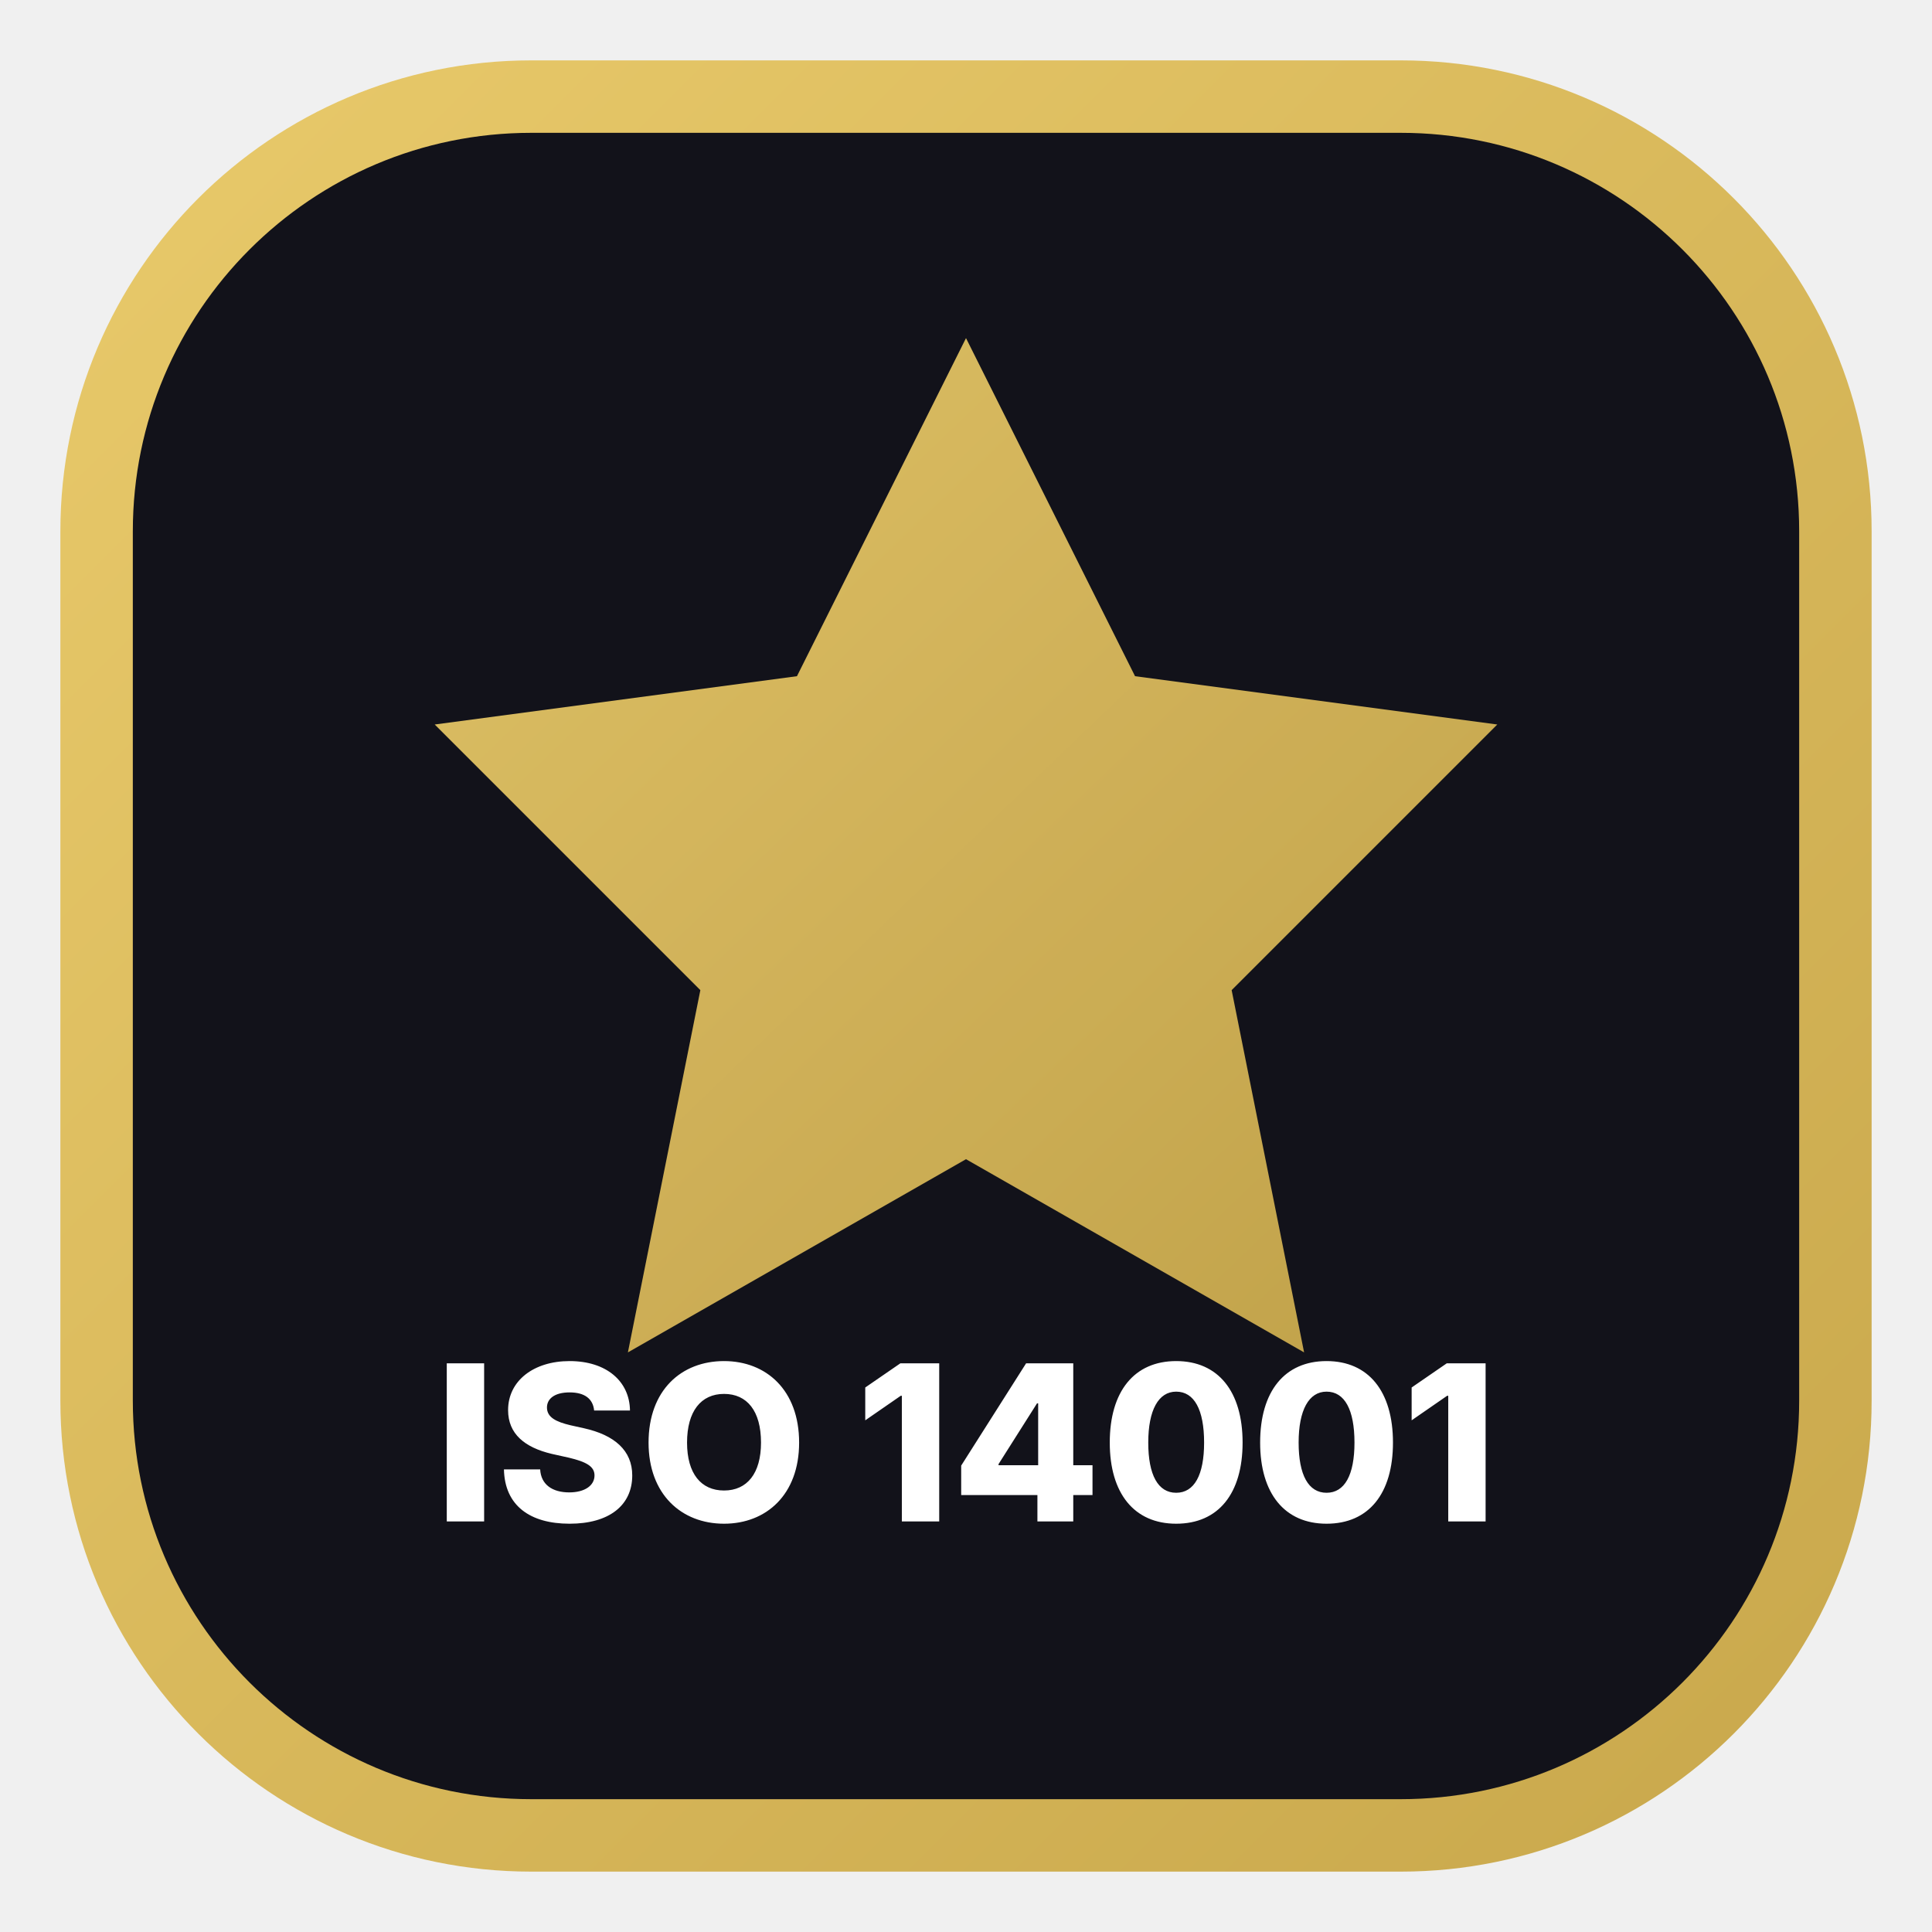
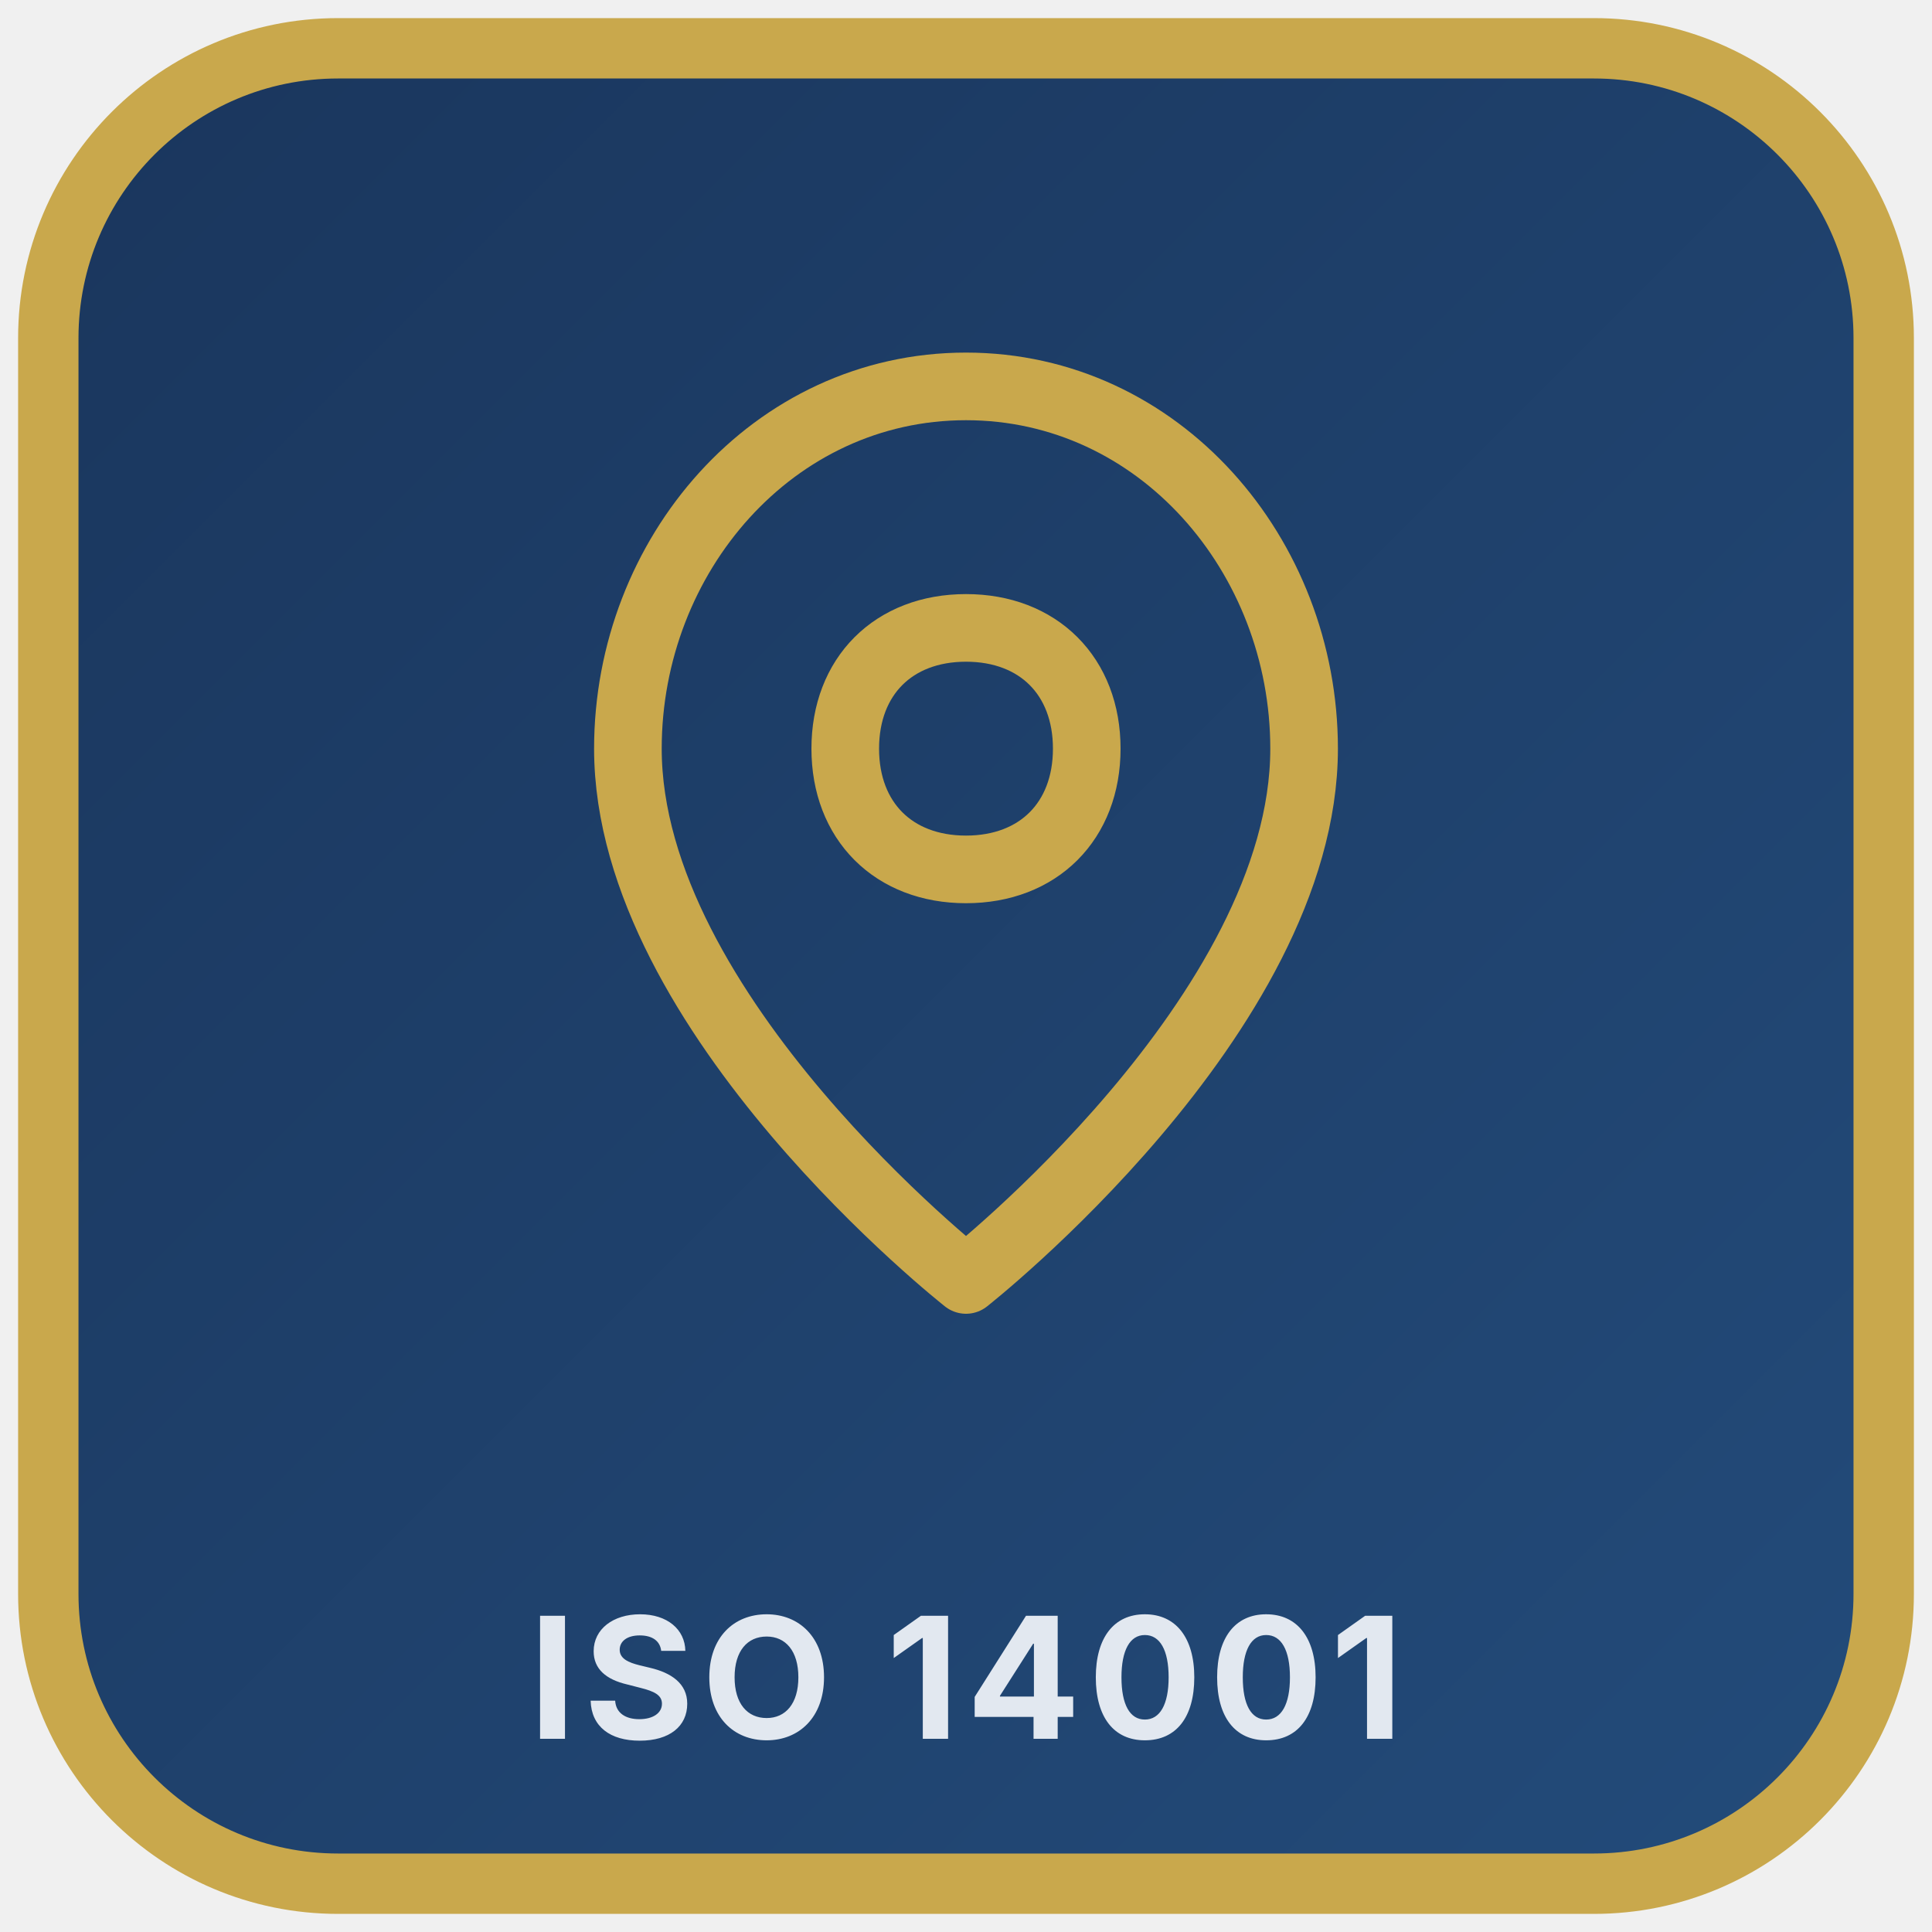
- <svg xmlns="http://www.w3.org/2000/svg" width="80" height="80" viewBox="0 0 80 80" role="img" aria-label="ISO 14001 certification badge">
+ <svg xmlns="http://www.w3.org/2000/svg" width="80" height="80" viewBox="0 0 80 80" role="img" aria-label="ISO 14001 Environmental Management">
  <defs>
    <linearGradient id="g" x1="0" y1="0" x2="1" y2="1">
-       <stop offset="0%" stop-color="#E8C96A" />
-       <stop offset="100%" stop-color="#C9A84C" />
+       <stop offset="0%" stop-color="#1A365D" />
+       <stop offset="100%" stop-color="#234B7A" />
    </linearGradient>
  </defs>
-   <rect x="4" y="4" width="72" height="72" rx="18" fill="#12121A" stroke="url(#g)" stroke-width="3" />
-   <path d="M40 14l7 14 15 2-11 11 3 15-14-8-14 8 3-15-11-11 15-2z" fill="url(#g)" opacity=".95" />
-   <text x="40" y="63" text-anchor="middle" font-family="Inter, Arial, sans-serif" font-size="9" font-weight="800" fill="#FFFFFF">ISO 14001</text>
+   <rect x="2" y="2" width="76" height="76" rx="12" fill="url(#g)" stroke="#C9A84C" stroke-width="2.5" />
+   <path d="M40 16c-8 0-14 7-14 15 0 11 14 22 14 22s14-11 14-22c0-8-6-15-14-15zm0 20c-3 0-5-2-5-5s2-5 5-5 5 2 5 5-2 5-5 5z" fill="none" stroke="#C9A84C" stroke-width="2.8" stroke-linecap="round" stroke-linejoin="round" />
+   <text x="40" y="72" text-anchor="middle" font-family="Inter,Arial,sans-serif" font-size="7" font-weight="700" fill="#E2E8F0" letter-spacing="0.3">ISO 14001</text>
</svg>
